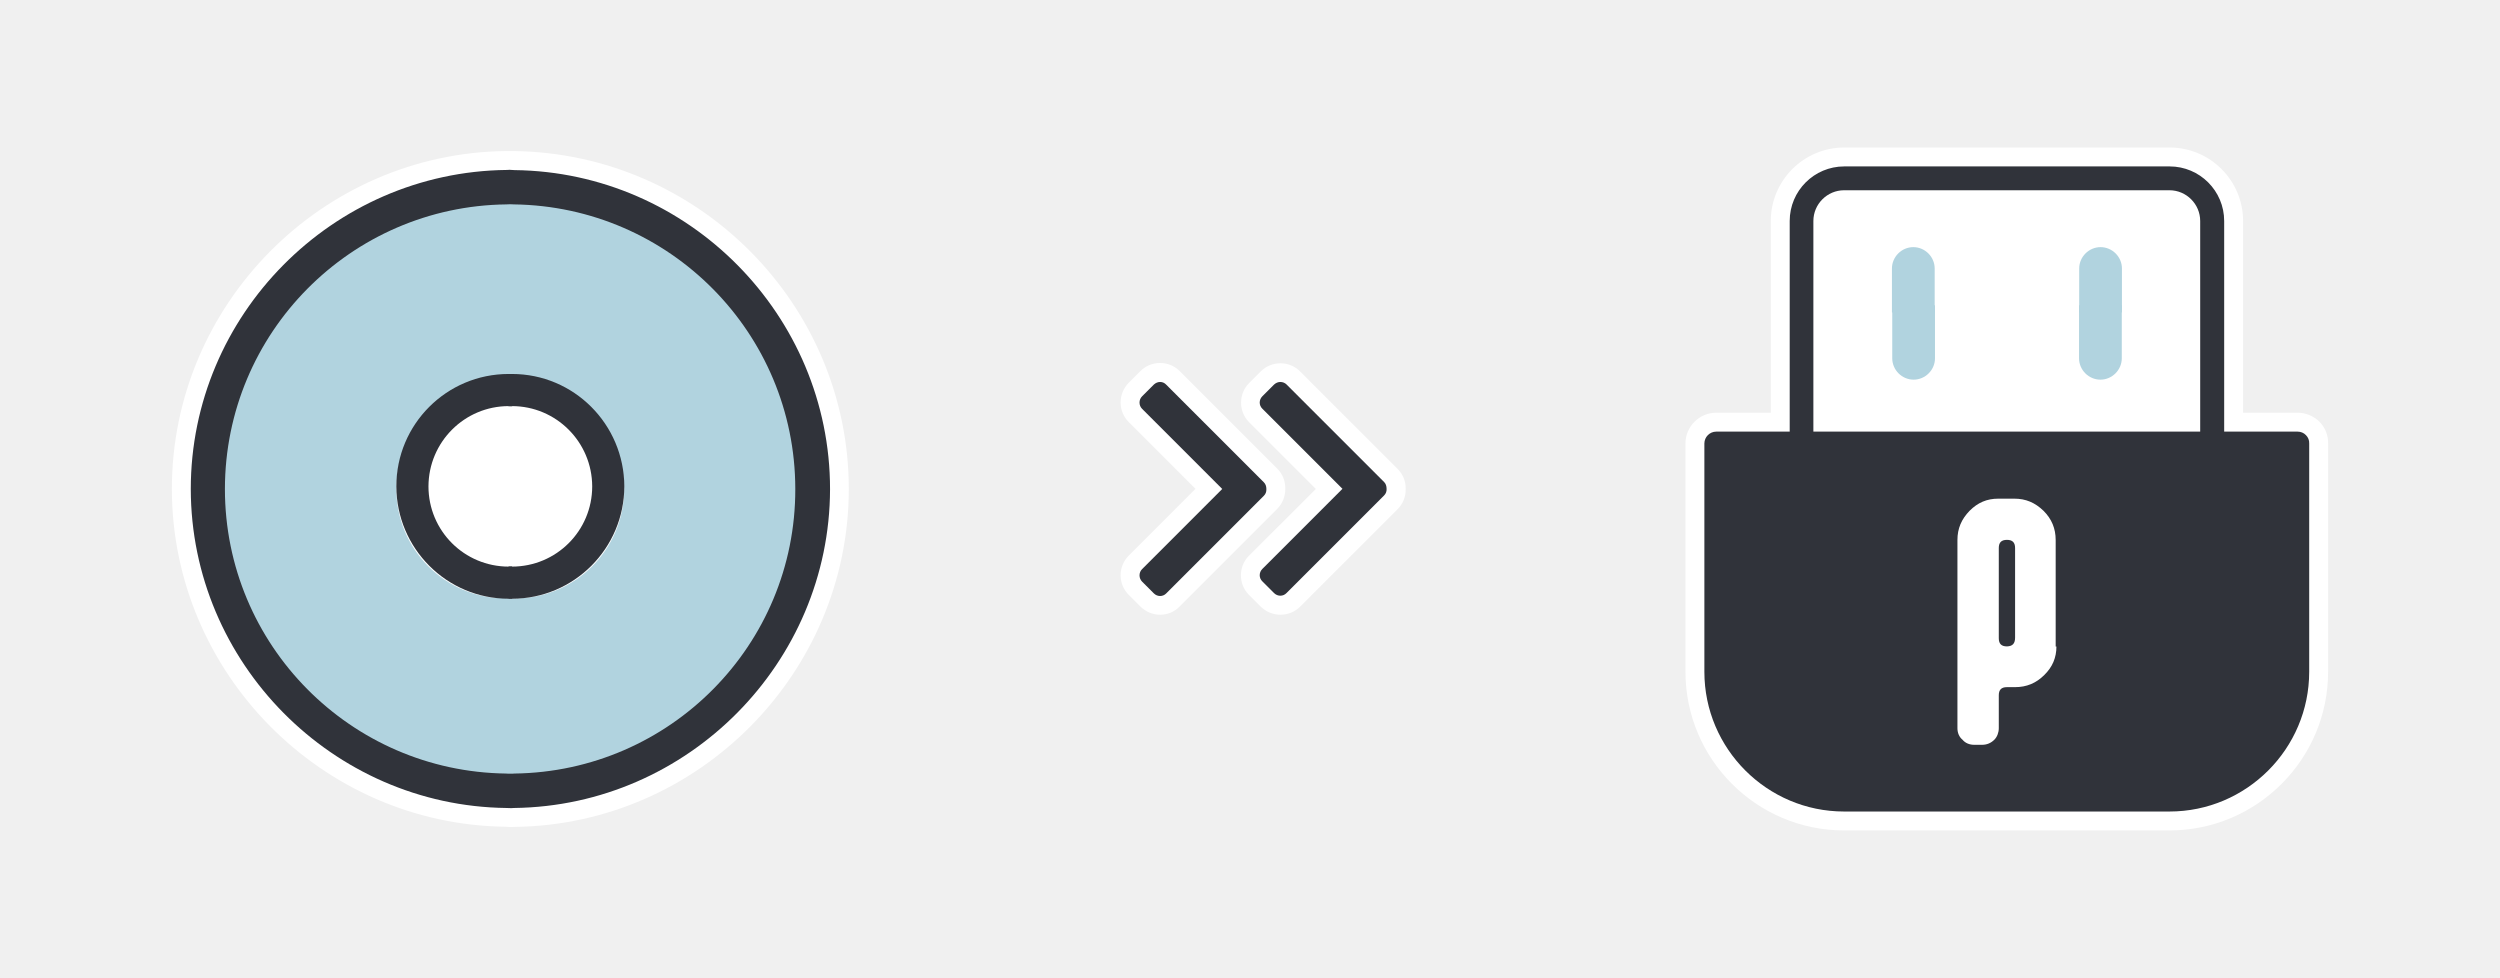
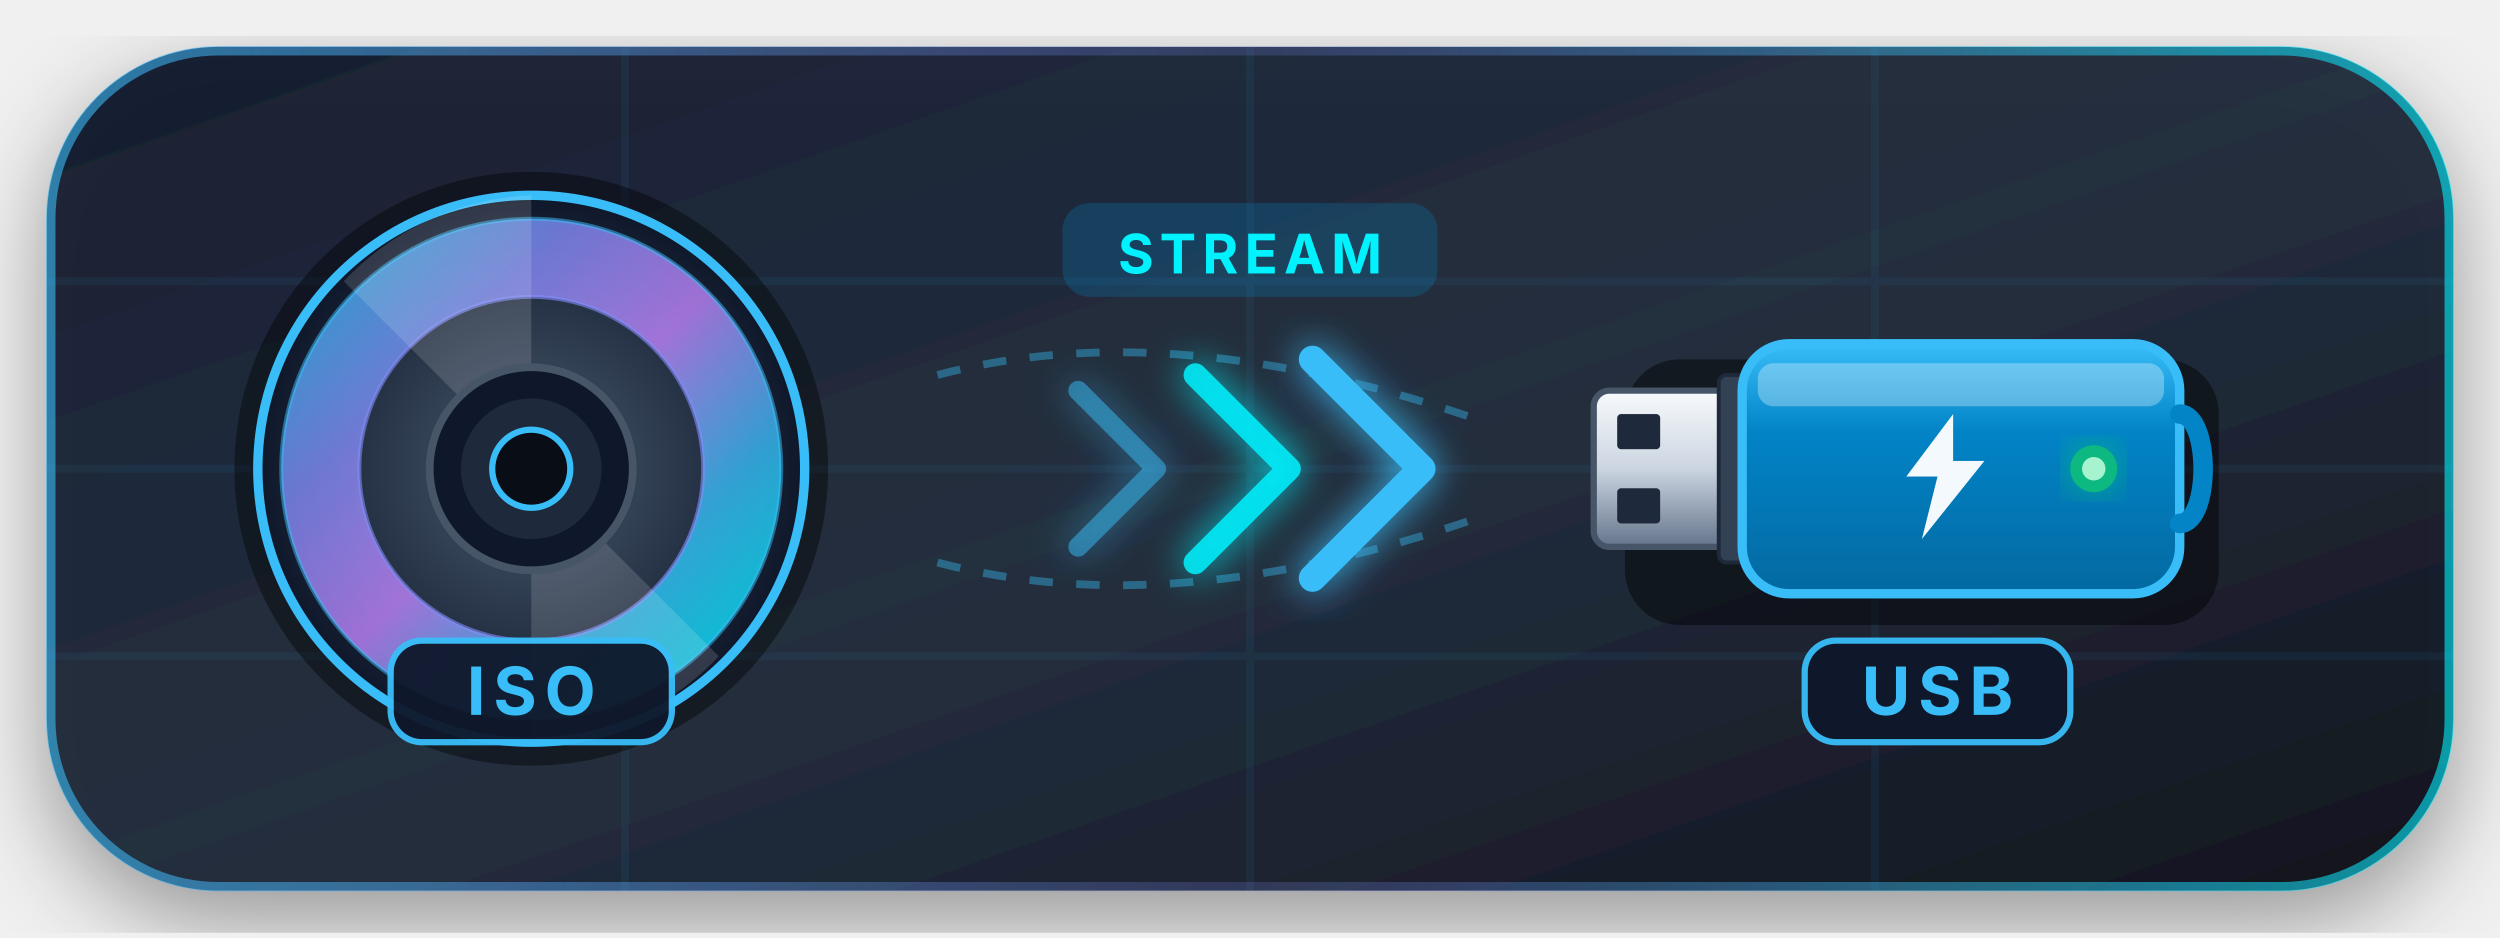
- <svg xmlns="http://www.w3.org/2000/svg" version="1.1" id="Layer_1" x="0px" y="0px" viewBox="0 0 255 99.75" style="enable-background:new 0 0 255 99.75;" xml:space="preserve">
-   <defs id="defs96" />
-   <style type="text/css" id="style2">
- 	.st0{fill:#FFFFFF;}
- 	.st1{fill:#B1D3DF;}
- 	.st2{fill:#30333A;}
- </style>
-   <g id="g91" transform="matrix(1.568168,0,0,1.568168,-72.43468,-9.213578)">
-     <g id="g6">
-       <rect x="176.5" y="17.31" class="st0" width="13.41" height="17.74" id="rect4" style="fill:#ffffff" />
+ <svg xmlns="http://www.w3.org/2000/svg" viewBox="0 0 320 120" width="320" height="120">
+   <defs>
+     <linearGradient id="main-bg" x1="0%" y1="0%" x2="100%" y2="100%">
+       <stop offset="0%" stop-color="#0f172a" stop-opacity="0.95" />
+       <stop offset="50%" stop-color="#1e293b" stop-opacity="0.95" />
+       <stop offset="100%" stop-color="#090d16" stop-opacity="0.95" />
+     </linearGradient>
+     <linearGradient id="banner-border" x1="0%" y1="0%" x2="100%" y2="0%">
+       <stop offset="0%" stop-color="#38bdf8" stop-opacity="0.6" />
+       <stop offset="50%" stop-color="#818cf8" stop-opacity="0.2" />
+       <stop offset="100%" stop-color="#00f2fe" stop-opacity="0.6" />
+     </linearGradient>
+     <radialGradient id="banner-disc" cx="50%" cy="50%" r="50%">
+       <stop offset="0%" stop-color="#1e293b" />
+       <stop offset="40%" stop-color="#334155" />
+       <stop offset="75%" stop-color="#1e293b" />
+       <stop offset="100%" stop-color="#0f172a" />
+     </radialGradient>
+     <linearGradient id="banner-holo" x1="0%" y1="0%" x2="100%" y2="100%">
+       <stop offset="0%" stop-color="#38bdf8" />
+       <stop offset="25%" stop-color="#818cf8" />
+       <stop offset="50%" stop-color="#c084fc" />
+       <stop offset="75%" stop-color="#38bdf8" />
+       <stop offset="100%" stop-color="#00f2fe" />
+     </linearGradient>
+     <linearGradient id="banner-usb" x1="0%" y1="0%" x2="0%" y2="100%">
+       <stop offset="0%" stop-color="#38bdf8" />
+       <stop offset="35%" stop-color="#0284c7" />
+       <stop offset="100%" stop-color="#0369a1" />
+     </linearGradient>
+     <linearGradient id="banner-metal" x1="0%" y1="0%" x2="0%" y2="100%">
+       <stop offset="0%" stop-color="#f8fafc" />
+       <stop offset="50%" stop-color="#cbd5e1" />
+       <stop offset="100%" stop-color="#64748b" />
+     </linearGradient>
+     <linearGradient id="stream-gradient" x1="0%" y1="0%" x2="100%" y2="0%">
+       <stop offset="0%" stop-color="#38bdf8" stop-opacity="0.2" />
+       <stop offset="50%" stop-color="#00f2fe" stop-opacity="0.9" />
+       <stop offset="100%" stop-color="#38bdf8" stop-opacity="0.2" />
+     </linearGradient>
+     <filter id="banner-shadow" x="-5%" y="-5%" width="110%" height="110%">
+       <feDropShadow dx="0" dy="4" stdDeviation="6" flood-color="#000000" flood-opacity="0.4" />
+     </filter>
+     <filter id="banner-glow" x="-20%" y="-20%" width="140%" height="140%">
+       <feGaussianBlur stdDeviation="2.5" result="blur" />
+       <feComposite in="SourceGraphic" in2="blur" operator="over" />
+     </filter>
+   </defs>
+   <rect x="6" y="6" width="308" height="108" rx="22" fill="url(#main-bg)" filter="url(#banner-shadow)" />
+   <rect x="6.5" y="6.5" width="307" height="107" rx="21.5" fill="none" stroke="url(#banner-border)" stroke-width="1.2" />
+   <g opacity="0.06" stroke="#38bdf8" stroke-width="1">
+     <line x1="6" y1="36" x2="314" y2="36" />
+     <line x1="6" y1="60" x2="314" y2="60" />
+     <line x1="6" y1="84" x2="314" y2="84" />
+     <line x1="80" y1="6" x2="80" y2="114" />
+     <line x1="160" y1="6" x2="160" y2="114" />
+     <line x1="240" y1="6" x2="240" y2="114" />
+   </g>
+   <g transform="translate(68, 60)">
+     <circle cx="0" cy="0" r="38" fill="#000000" opacity="0.4" />
+     <circle cx="0" cy="0" r="35" fill="url(#banner-disc)" stroke="#38bdf8" stroke-width="1.2" />
+     <circle cx="0" cy="0" r="27" fill="none" stroke="url(#banner-holo)" stroke-width="10" opacity="0.8" />
+     <circle cx="0" cy="0" r="32" fill="none" stroke="#38bdf8" stroke-width="0.5" opacity="0.5" />
+     <circle cx="0" cy="0" r="22" fill="none" stroke="#818cf8" stroke-width="0.5" opacity="0.6" />
+     <path d="M 0 0 L -24 -24 A 35 35 0 0 1 0 -35 Z" fill="#ffffff" opacity="0.14" />
+     <path d="M 0 0 L 24 24 A 35 35 0 0 1 0 35 Z" fill="#ffffff" opacity="0.14" />
+     <circle cx="0" cy="0" r="13" fill="#0f172a" stroke="#475569" stroke-width="1" />
+     <circle cx="0" cy="0" r="9" fill="#1e293b" />
+     <circle cx="0" cy="0" r="5" fill="#090d16" stroke="#38bdf8" stroke-width="0.8" />
+     <rect x="-18" y="22" width="36" height="13" rx="4" fill="#0f172a" stroke="#38bdf8" stroke-width="0.8" opacity="0.95" />
+     <text x="0" y="31.5" font-family="system-ui, -apple-system, sans-serif" font-size="8.5" font-weight="bold" fill="#38bdf8" text-anchor="middle" letter-spacing="1">ISO</text>
+   </g>
+   <g transform="translate(160, 60)">
+     <path d="M -45 0 L 45 0" stroke="url(#stream-gradient)" stroke-width="3" stroke-linecap="round" />
+     <path d="M -40 -12 Q -10 -20 30 -6" fill="none" stroke="#38bdf8" stroke-width="1" stroke-dasharray="3,3" opacity="0.4" />
+     <path d="M -40 12 Q -10 20 30 6" fill="none" stroke="#38bdf8" stroke-width="1" stroke-dasharray="3,3" opacity="0.4" />
+     <g filter="url(#banner-glow)">
+       <path d="M -22 -10 L -12 0 L -22 10" fill="none" stroke="#38bdf8" stroke-width="2.5" stroke-linecap="round" stroke-linejoin="round" opacity="0.5" />
+       <path d="M -7 -12 L 5 0 L -7 12" fill="none" stroke="#00f2fe" stroke-width="3" stroke-linecap="round" stroke-linejoin="round" opacity="0.85" />
+       <path d="M 8 -14 L 22 0 L 8 14" fill="none" stroke="#38bdf8" stroke-width="3.5" stroke-linecap="round" stroke-linejoin="round" />
    </g>
-     <g id="g10">
-       <path class="st1" d="m 184.2,25.73 v 3.45 c 0,0.76 -0.63,1.39 -1.39,1.39 -0.76,0 -1.39,-0.63 -1.39,-1.39 v -3.45 z" id="path8" style="fill:#b1d3df" />
-     </g>
-     <g id="g14">
-       <path class="st1" d="m 181.43,26.2 v -2.86 c 0,-0.76 0.63,-1.39 1.39,-1.39 0.76,0 1.39,0.63 1.39,1.39 v 2.86 z" id="path12" style="fill:#b1d3df" />
-     </g>
-     <g id="g18">
-       <rect x="163.55" y="17.32" class="st0" width="13.41" height="17.74" id="rect16" style="fill:#ffffff" />
-     </g>
-     <g id="g24">
-       <path class="st2" d="m 195.64,33.33 h -4.16 V 20.25 c 0,-2.3 -1.87,-4.16 -4.16,-4.16 h -8.7 -3.77 -8.7 c -2.3,0 -4.16,1.87 -4.16,4.16 v 13.08 h -4.16 c -0.76,0 -1.39,0.63 -1.39,1.39 v 14.85 c 0,5.36 4.35,9.7 9.7,9.7 h 8.7 3.77 8.7 c 5.36,0 9.7,-4.35 9.7,-9.7 V 34.72 c 0.02,-0.76 -0.61,-1.39 -1.37,-1.39 z M 164.76,20.25 c 0,-0.76 0.63,-1.39 1.39,-1.39 h 8.7 3.77 8.7 c 0.76,0 1.39,0.63 1.39,1.39 v 13.08 h -10.08 -3.77 -10.08 V 20.25 Z" id="path20" style="fill:#30333a" />
-       <path class="st0" d="m 187.3,59.89 h -21.16 c -5.69,0 -10.32,-4.63 -10.32,-10.32 V 34.72 c 0,-1.1 0.9,-2 2,-2 h 3.55 V 20.25 c 0,-2.63 2.14,-4.78 4.78,-4.78 h 21.16 c 2.63,0 4.78,2.14 4.78,4.78 v 12.47 h 3.55 c 0.54,0 1.05,0.22 1.43,0.6 0.37,0.38 0.57,0.89 0.55,1.42 v 14.83 c 0,5.69 -4.63,10.32 -10.32,10.32 z M 157.82,33.95 c -0.42,0 -0.77,0.35 -0.77,0.77 v 14.85 c 0,5.01 4.08,9.09 9.09,9.09 h 21.16 c 5.01,0 9.09,-4.08 9.09,-9.09 V 34.72 c 0.01,-0.21 -0.07,-0.4 -0.21,-0.54 -0.14,-0.15 -0.34,-0.23 -0.54,-0.23 h -4.78 v -13.7 c 0,-1.96 -1.59,-3.55 -3.55,-3.55 h -21.16 c -1.96,0 -3.55,1.59 -3.55,3.55 v 13.7 z m 31.49,0 h -25.17 v -13.7 c 0,-1.1 0.9,-2 2,-2 h 21.16 c 1.1,0 2,0.9 2,2 v 13.7 z m -23.94,-1.23 h 22.71 V 20.25 c 0,-0.42 -0.35,-0.77 -0.77,-0.77 h -21.16 c -0.42,0 -0.77,0.35 -0.77,0.77 v 12.47 z" id="path22" style="fill:#ffffff" />
-     </g>
-     <g id="g28">
-       <path class="st1" d="m 169.27,25.73 v 3.45 c 0,0.76 0.63,1.39 1.39,1.39 0.76,0 1.39,-0.63 1.39,-1.39 v -3.45 z" id="path26" style="fill:#b1d3df" />
-     </g>
-     <g id="g32">
-       <path class="st1" d="m 172.03,26.2 v -2.86 c 0,-0.76 -0.63,-1.39 -1.39,-1.39 -0.76,0 -1.39,0.63 -1.39,1.39 v 2.86 z" id="path30" style="fill:#b1d3df" />
-     </g>
-     <g id="path4497_1_">
-       <path class="st0" d="m 179.95,47.91 c 0,0.75 -0.26,1.35 -0.79,1.87 -0.53,0.53 -1.15,0.79 -1.9,0.79 h -0.53 c -0.37,0 -0.53,0.18 -0.53,0.53 v 2.14 c 0,0.29 -0.11,0.57 -0.29,0.75 -0.22,0.22 -0.49,0.33 -0.79,0.33 h -0.53 c -0.29,0 -0.57,-0.11 -0.75,-0.33 -0.22,-0.18 -0.33,-0.45 -0.33,-0.75 V 41 c 0,-0.75 0.26,-1.35 0.79,-1.9 0.53,-0.53 1.12,-0.79 1.87,-0.79 h 1.04 c 0.75,0 1.35,0.26 1.9,0.79 0.53,0.53 0.79,1.15 0.79,1.9 v 6.93 h 0.05 z m -2.69,-0.56 v -5.83 c 0,-0.37 -0.18,-0.53 -0.53,-0.53 -0.37,0 -0.53,0.18 -0.53,0.53 v 5.87 c 0,0.37 0.18,0.53 0.53,0.53 0.37,-0.01 0.53,-0.19 0.53,-0.57 z" id="path34" style="fill:#ffffff" />
-     </g>
-     <g id="g39">
-       <path class="st1" d="m 80.33,17.6 c -0.55,-0.05 -1.12,-0.07 -1.68,-0.07 -11.13,0 -20.16,9.03 -20.16,20.16 0,11.13 9.03,20.16 20.16,20.16 0.57,0 1.13,-0.02 1.68,-0.07 z" id="path37" style="fill:#b1d3df" />
-     </g>
-     <g id="g43">
-       <polygon class="st0" points="79.51,44.19 81.14,44.19 80.47,31.42 77.34,31.42 74.68,33.66 72.47,36.6 73.96,40.28 76.65,43.54 " id="polygon41" style="fill:#ffffff" />
-     </g>
-     <g id="g47">
-       <circle class="st0" cx="79.09" cy="37.68" r="7.12" id="circle45" style="fill:#ffffff" />
-     </g>
-     <g id="g51">
-       <path class="st1" d="m 78.43,17.6 c 0.55,-0.05 1.12,-0.07 1.68,-0.07 11.13,0 20.16,9.03 20.16,20.16 0,11.13 -9.03,20.16 -20.16,20.16 -0.57,0 -1.13,-0.02 -1.68,-0.07 0,-0.02 0,-40.18 0,-40.18 z" id="path49" style="fill:#b1d3df" />
-     </g>
-     <g id="g55">
-       <polygon class="st0" points="79.25,44.19 77.61,44.19 78.29,31.42 81.43,31.42 84.08,33.66 86.29,36.6 84.81,40.28 82.11,43.54 " id="polygon53" style="fill:#ffffff" />
-     </g>
-     <g id="g59">
-       <circle class="st0" cx="79.67" cy="37.68" r="7.12" id="circle57" style="fill:#ffffff" />
-     </g>
-     <g id="g63">
-       <path class="st2" d="m 79.49,30.2 c -0.07,0 -0.15,0.01 -0.22,0.01 v 2.09 c 0.07,0 0.15,-0.01 0.22,-0.01 2.87,0 5.21,2.33 5.22,5.22 0,2.89 -2.33,5.22 -5.22,5.22 -0.07,0 -0.15,-0.01 -0.22,-0.01 v 2.09 c 0.07,0 0.15,0.01 0.22,0.01 4.03,0 7.3,-3.27 7.31,-7.31 -0.02,-4.04 -3.28,-7.31 -7.31,-7.31 z" id="path61" style="fill:#30333a" />
-     </g>
-     <g id="g67">
-       <path class="st2" d="m 100.79,37.68 c 0,-11.72 -9.44,-21.23 -21.13,-21.36 v 0 c -0.01,0 -0.01,0 -0.02,0 -0.08,0 -0.15,-0.01 -0.23,-0.01 -0.01,0 -0.02,0 -0.03,0 -0.01,0 -0.02,0 -0.03,0 -0.08,0 -0.15,0.01 -0.23,0.01 -0.01,0 -0.01,0 -0.02,0 v 0 C 67.41,16.45 57.97,25.96 57.97,37.68 57.98,49.4 67.42,58.9 79.1,59.04 v 0 c 0.01,0 0.02,0 0.03,0 0.07,0 0.14,0.01 0.21,0.01 0.01,0 0.02,0 0.03,0 0.01,0 0.02,0 0.03,0 0.07,0 0.14,-0.01 0.21,-0.01 0.01,0 0.02,0 0.03,0 v 0 C 91.34,58.9 100.77,49.4 100.79,37.68 Z M 79.65,56.19 c -0.09,0.01 -0.18,0.01 -0.27,0.01 -0.09,0 -0.18,0 -0.27,-0.01 C 68.99,56.06 60.82,47.83 60.82,37.68 60.83,27.52 69.01,19.29 79.13,19.17 c 0.08,0 0.16,-0.01 0.24,-0.01 0.08,0 0.16,0.01 0.24,0.01 10.12,0.13 18.3,8.35 18.31,18.51 0.02,10.15 -8.15,18.38 -18.27,18.51 z" id="path65" style="fill:#30333a" />
-     </g>
-     <g id="g71">
-       <path class="st2" d="m 79.28,30.2 c 0.07,0 0.15,0.01 0.22,0.01 v 2.09 c -0.07,0 -0.15,-0.01 -0.22,-0.01 -2.87,0 -5.21,2.33 -5.22,5.22 0,2.89 2.33,5.22 5.22,5.22 0.07,0 0.15,-0.01 0.22,-0.01 v 2.09 c -0.07,0 -0.15,0.01 -0.22,0.01 -4.03,0 -7.3,-3.27 -7.31,-7.31 0,-4.04 3.27,-7.31 7.31,-7.31 z" id="path69" style="fill:#30333a" />
-     </g>
-     <g id="g85">
-       <g id="g77">
-         <path class="st2" d="m 136.67,36.81 -6.35,-6.35 c -0.47,-0.47 -1.22,-0.47 -1.68,0 l -0.76,0.76 c -0.47,0.47 -0.47,1.22 0,1.68 l 4.78,4.78 -4.78,4.78 c -0.47,0.47 -0.47,1.22 0,1.68 l 0.76,0.76 c 0.47,0.47 1.22,0.47 1.68,0 l 6.35,-6.35 c 0.24,-0.24 0.35,-0.56 0.34,-0.87 0.01,-0.32 -0.1,-0.63 -0.34,-0.87 z" id="path73" style="fill:#30333a" />
-         <path class="st0" d="m 129.47,45.86 c -0.46,0 -0.92,-0.18 -1.28,-0.53 l -0.76,-0.76 c -0.7,-0.7 -0.7,-1.85 0,-2.55 l 4.35,-4.34 -4.34,-4.34 c -0.7,-0.7 -0.7,-1.85 0,-2.55 l 0.76,-0.76 c 0.7,-0.7 1.85,-0.7 2.55,0 l 6.35,6.35 c 0.35,0.35 0.54,0.82 0.52,1.32 0.01,0.47 -0.17,0.94 -0.52,1.29 l -6.35,6.35 c -0.35,0.35 -0.81,0.52 -1.28,0.52 z m 0,-15.14 c -0.15,0 -0.29,0.06 -0.41,0.17 l -0.76,0.76 c -0.23,0.23 -0.23,0.59 0,0.81 l 5.21,5.21 -5.21,5.21 c -0.23,0.23 -0.23,0.59 0,0.81 l 0.76,0.76 c 0.23,0.23 0.59,0.23 0.81,0 l 6.35,-6.35 c 0.11,-0.11 0.17,-0.26 0.16,-0.42 0,-0.19 -0.05,-0.34 -0.16,-0.45 l -6.35,-6.35 c -0.1,-0.1 -0.25,-0.16 -0.4,-0.16 z" id="path75" style="fill:#ffffff" />
-       </g>
-       <g id="g83">
-         <path class="st2" d="m 129.19,37.68 c 0.01,-0.31 -0.1,-0.63 -0.34,-0.87 l -6.35,-6.35 c -0.47,-0.47 -1.22,-0.47 -1.68,0 l -0.76,0.76 c -0.47,0.47 -0.47,1.22 0,1.68 l 4.78,4.78 -4.78,4.78 c -0.47,0.47 -0.47,1.22 0,1.68 l 0.76,0.76 c 0.47,0.47 1.22,0.47 1.68,0 l 6.35,-6.35 c 0.23,-0.24 0.34,-0.56 0.34,-0.87 z" id="path79" style="fill:#30333a" />
-         <path class="st0" d="m 121.65,45.86 c -0.46,0 -0.92,-0.18 -1.28,-0.53 l -0.76,-0.76 c -0.34,-0.34 -0.53,-0.79 -0.53,-1.28 0,-0.48 0.19,-0.93 0.53,-1.28 l 4.34,-4.34 -4.34,-4.34 c -0.34,-0.34 -0.53,-0.79 -0.53,-1.28 0,-0.48 0.19,-0.93 0.53,-1.28 l 0.76,-0.76 c 0.7,-0.7 1.85,-0.7 2.55,0 l 6.35,6.35 c 0.35,0.35 0.53,0.81 0.52,1.3 0.01,0.5 -0.18,0.96 -0.52,1.31 l -6.35,6.35 c -0.35,0.37 -0.81,0.54 -1.27,0.54 z m 0,-15.14 c -0.15,0 -0.29,0.06 -0.41,0.17 l -0.76,0.76 c -0.11,0.11 -0.17,0.25 -0.17,0.41 0,0.16 0.06,0.3 0.17,0.41 l 5.21,5.21 -5.21,5.21 c -0.11,0.11 -0.17,0.25 -0.17,0.41 0,0.15 0.06,0.3 0.17,0.41 l 0.76,0.76 c 0.23,0.23 0.59,0.23 0.81,0 l 6.35,-6.35 c 0.11,-0.11 0.17,-0.26 0.16,-0.42 v -0.03 c 0,-0.16 -0.05,-0.31 -0.16,-0.42 l -6.35,-6.35 c -0.11,-0.12 -0.25,-0.18 -0.4,-0.18 z" id="path81" style="fill:#ffffff" />
-       </g>
-     </g>
-     <g id="g89">
-       <path class="st0" d="M 79.58,15.7 H 79.1 c -11.98,0.14 -21.73,9.99 -21.73,21.98 0.01,11.97 9.76,21.82 21.7,21.97 l 0.35,0.02 0.25,-0.01 C 91.64,59.51 101.39,49.65 101.4,37.69 v 0 C 101.4,25.7 91.65,15.84 79.58,15.7 Z m 0.05,42.73 -0.19,0.01 -0.32,-0.01 C 67.82,58.29 58.61,48.98 58.6,37.68 58.6,26.37 67.81,17.06 79.14,16.93 l 0.21,-0.01 0.11,0.01 h 0.04 l 0.16,0.01 c 11.32,0.13 20.52,9.44 20.52,20.75 -0.02,11.29 -9.23,20.6 -20.55,20.74 z" id="path87" style="fill:#ffffff" />
-     </g>
+     <rect x="-24" y="-34" width="48" height="12" rx="3.5" fill="#0284c7" opacity="0.25" />
+     <text x="0" y="-25" font-family="system-ui, -apple-system, sans-serif" font-size="7" font-weight="bold" fill="#00f2fe" text-anchor="middle" letter-spacing="0.8">STREAM</text>
+   </g>
+   <g transform="translate(248, 60)">
+     <rect x="-42" y="-17" width="76" height="34" rx="7" fill="#000000" opacity="0.45" transform="translate(2, 3)" />
+     <rect x="-44" y="-10" width="18" height="20" rx="2" fill="url(#banner-metal)" stroke="#475569" stroke-width="0.8" />
+     <rect x="-41" y="-7" width="5.5" height="4.5" rx="0.5" fill="#1e293b" />
+     <rect x="-41" y="2.5" width="5.5" height="4.5" rx="0.5" fill="#1e293b" />
+     <rect x="-28" y="-12" width="4.5" height="24" rx="1" fill="#334155" stroke="#1e293b" stroke-width="0.5" />
+     <rect x="-25" y="-16" width="56" height="32" rx="6" fill="url(#banner-usb)" stroke="#38bdf8" stroke-width="1.2" />
+     <rect x="-23" y="-13.5" width="52" height="5.5" rx="2" fill="#ffffff" opacity="0.3" />
+     <path d="M 2 -7 L -4 1 L 0 1 L -2 9 L 6 -1 L 2 -1 Z" fill="#ffffff" opacity="0.95" />
+     <circle cx="20" cy="0" r="3" fill="#10b981" filter="url(#banner-glow)" />
+     <circle cx="20" cy="0" r="1.5" fill="#a7f3d0" />
+     <path d="M 31 -7 C 35 -7, 35 7, 31 7" fill="none" stroke="#0284c7" stroke-width="2.5" stroke-linecap="round" />
+     <rect x="-17" y="22" width="34" height="13" rx="4" fill="#0f172a" stroke="#38bdf8" stroke-width="0.8" opacity="0.95" />
+     <text x="0" y="31.5" font-family="system-ui, -apple-system, sans-serif" font-size="8.5" font-weight="bold" fill="#38bdf8" text-anchor="middle" letter-spacing="1">USB</text>
  </g>
</svg>
